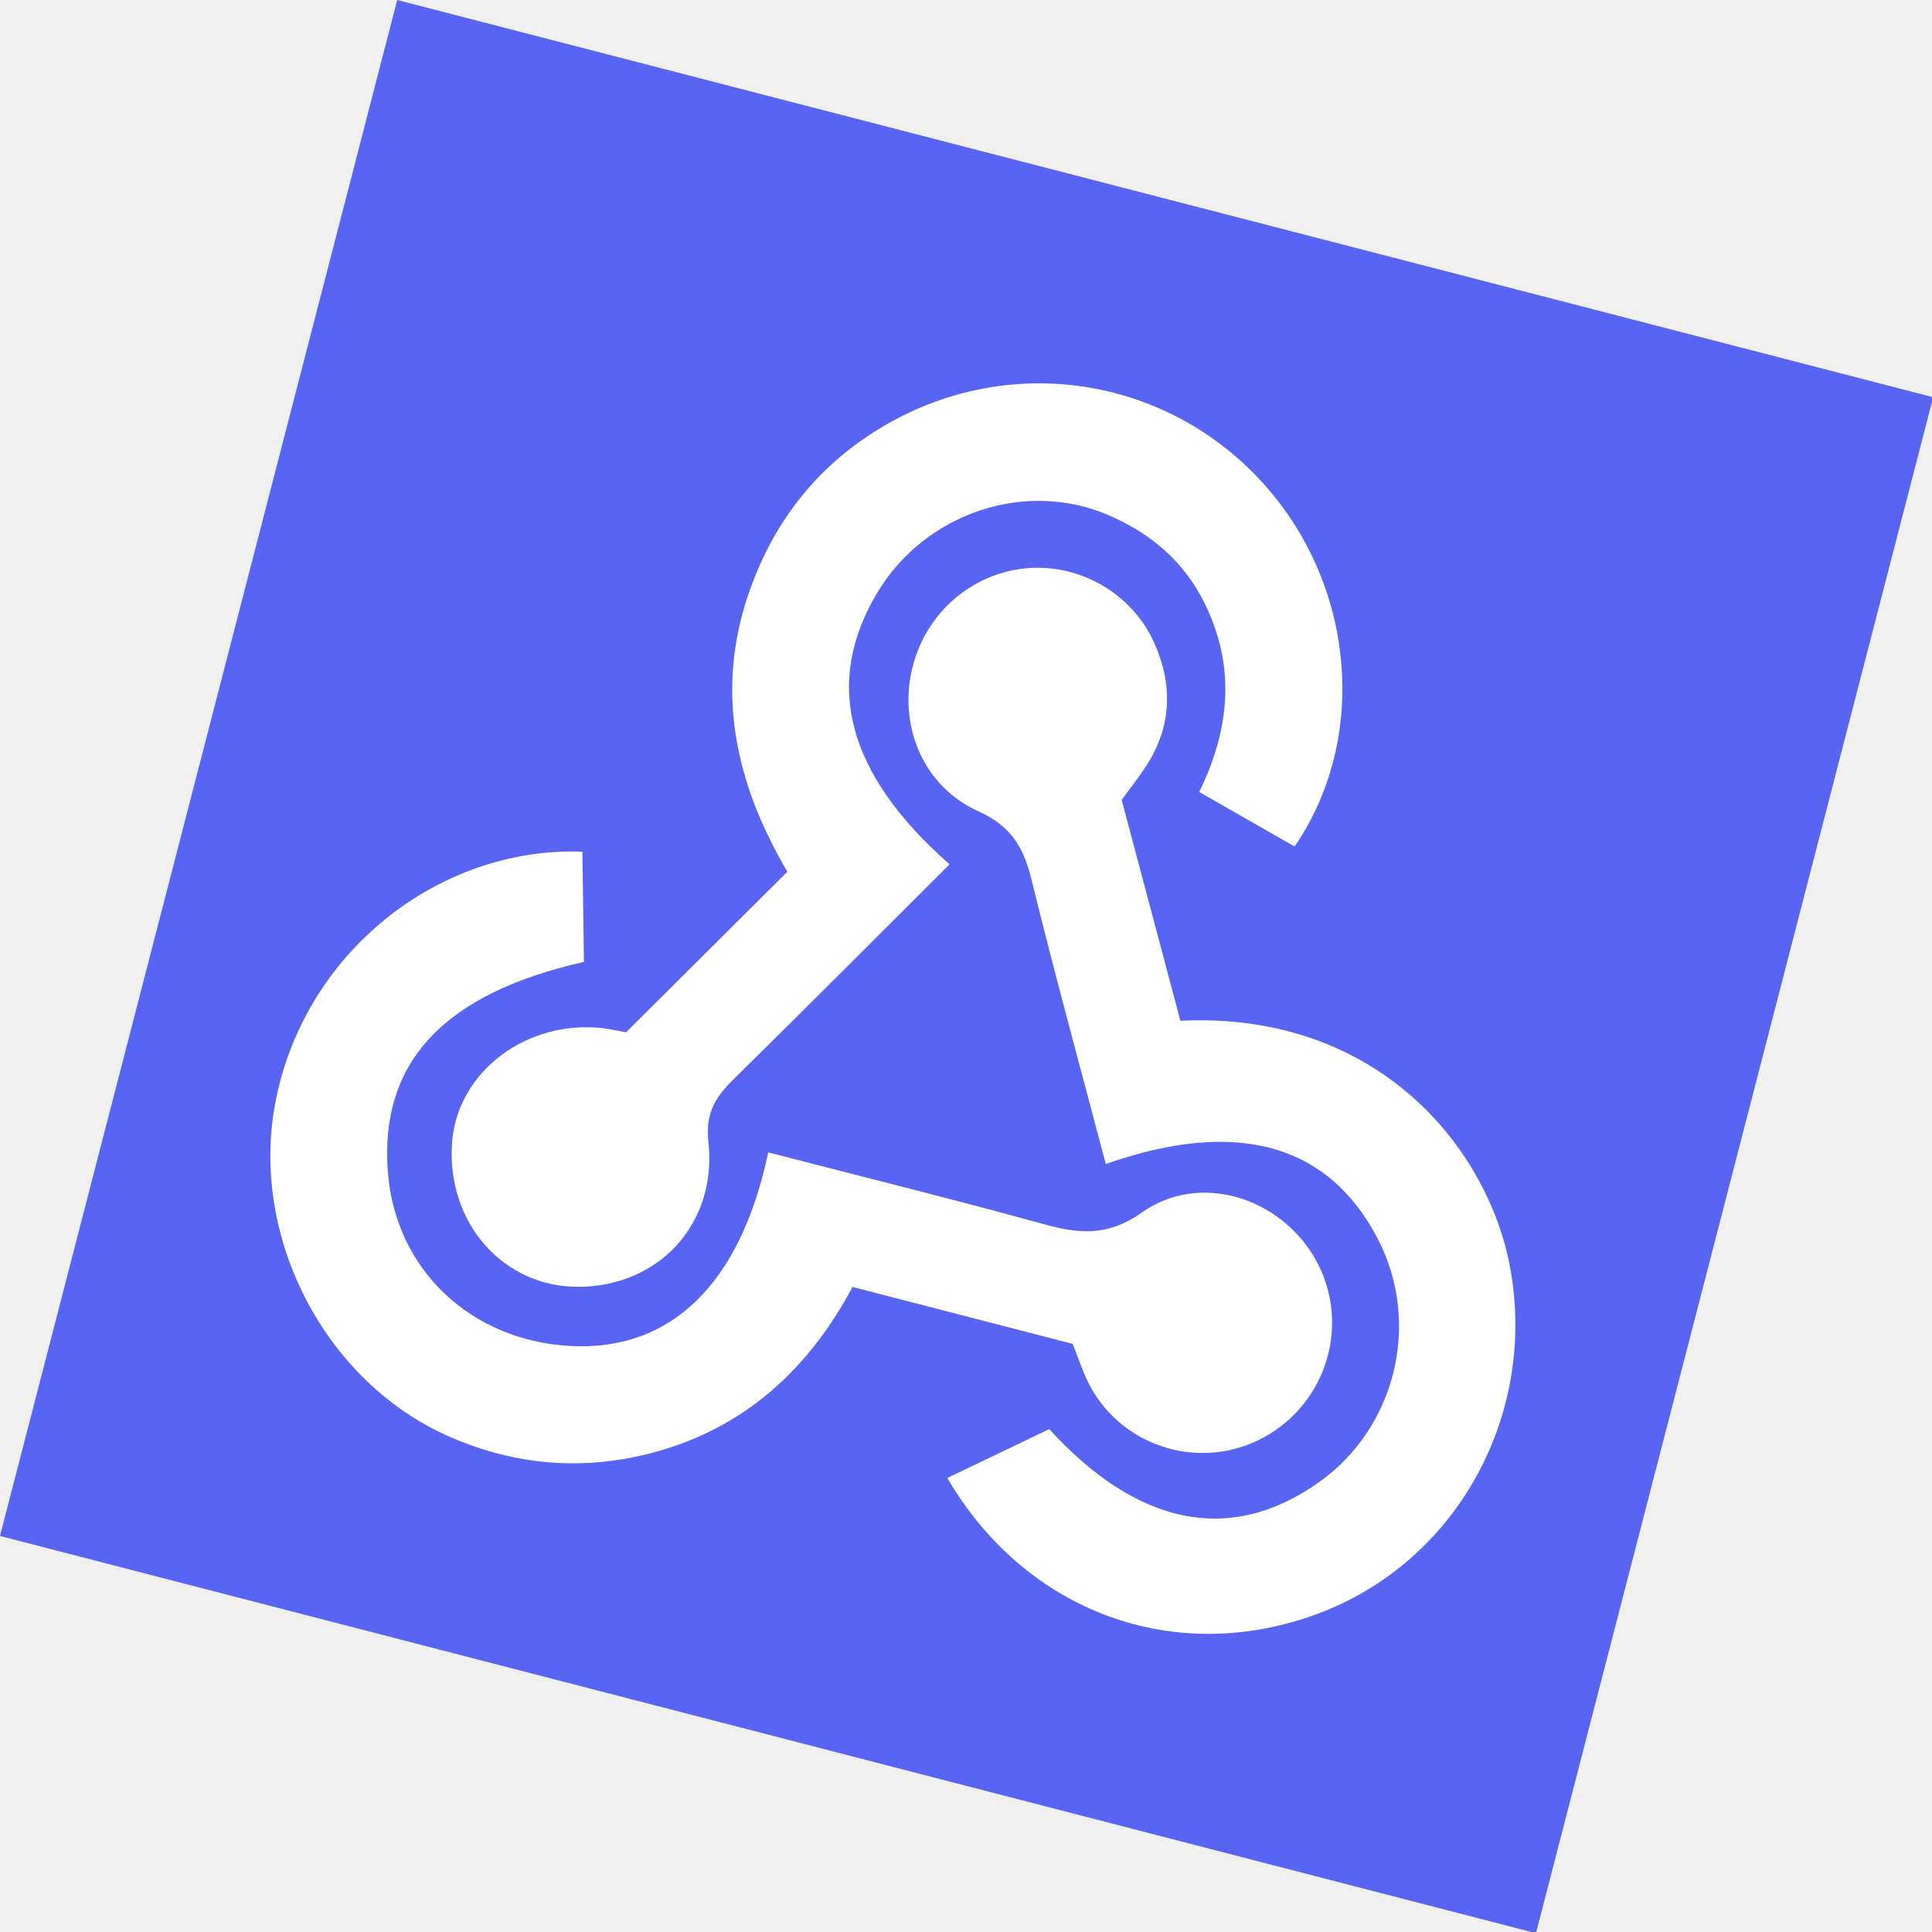
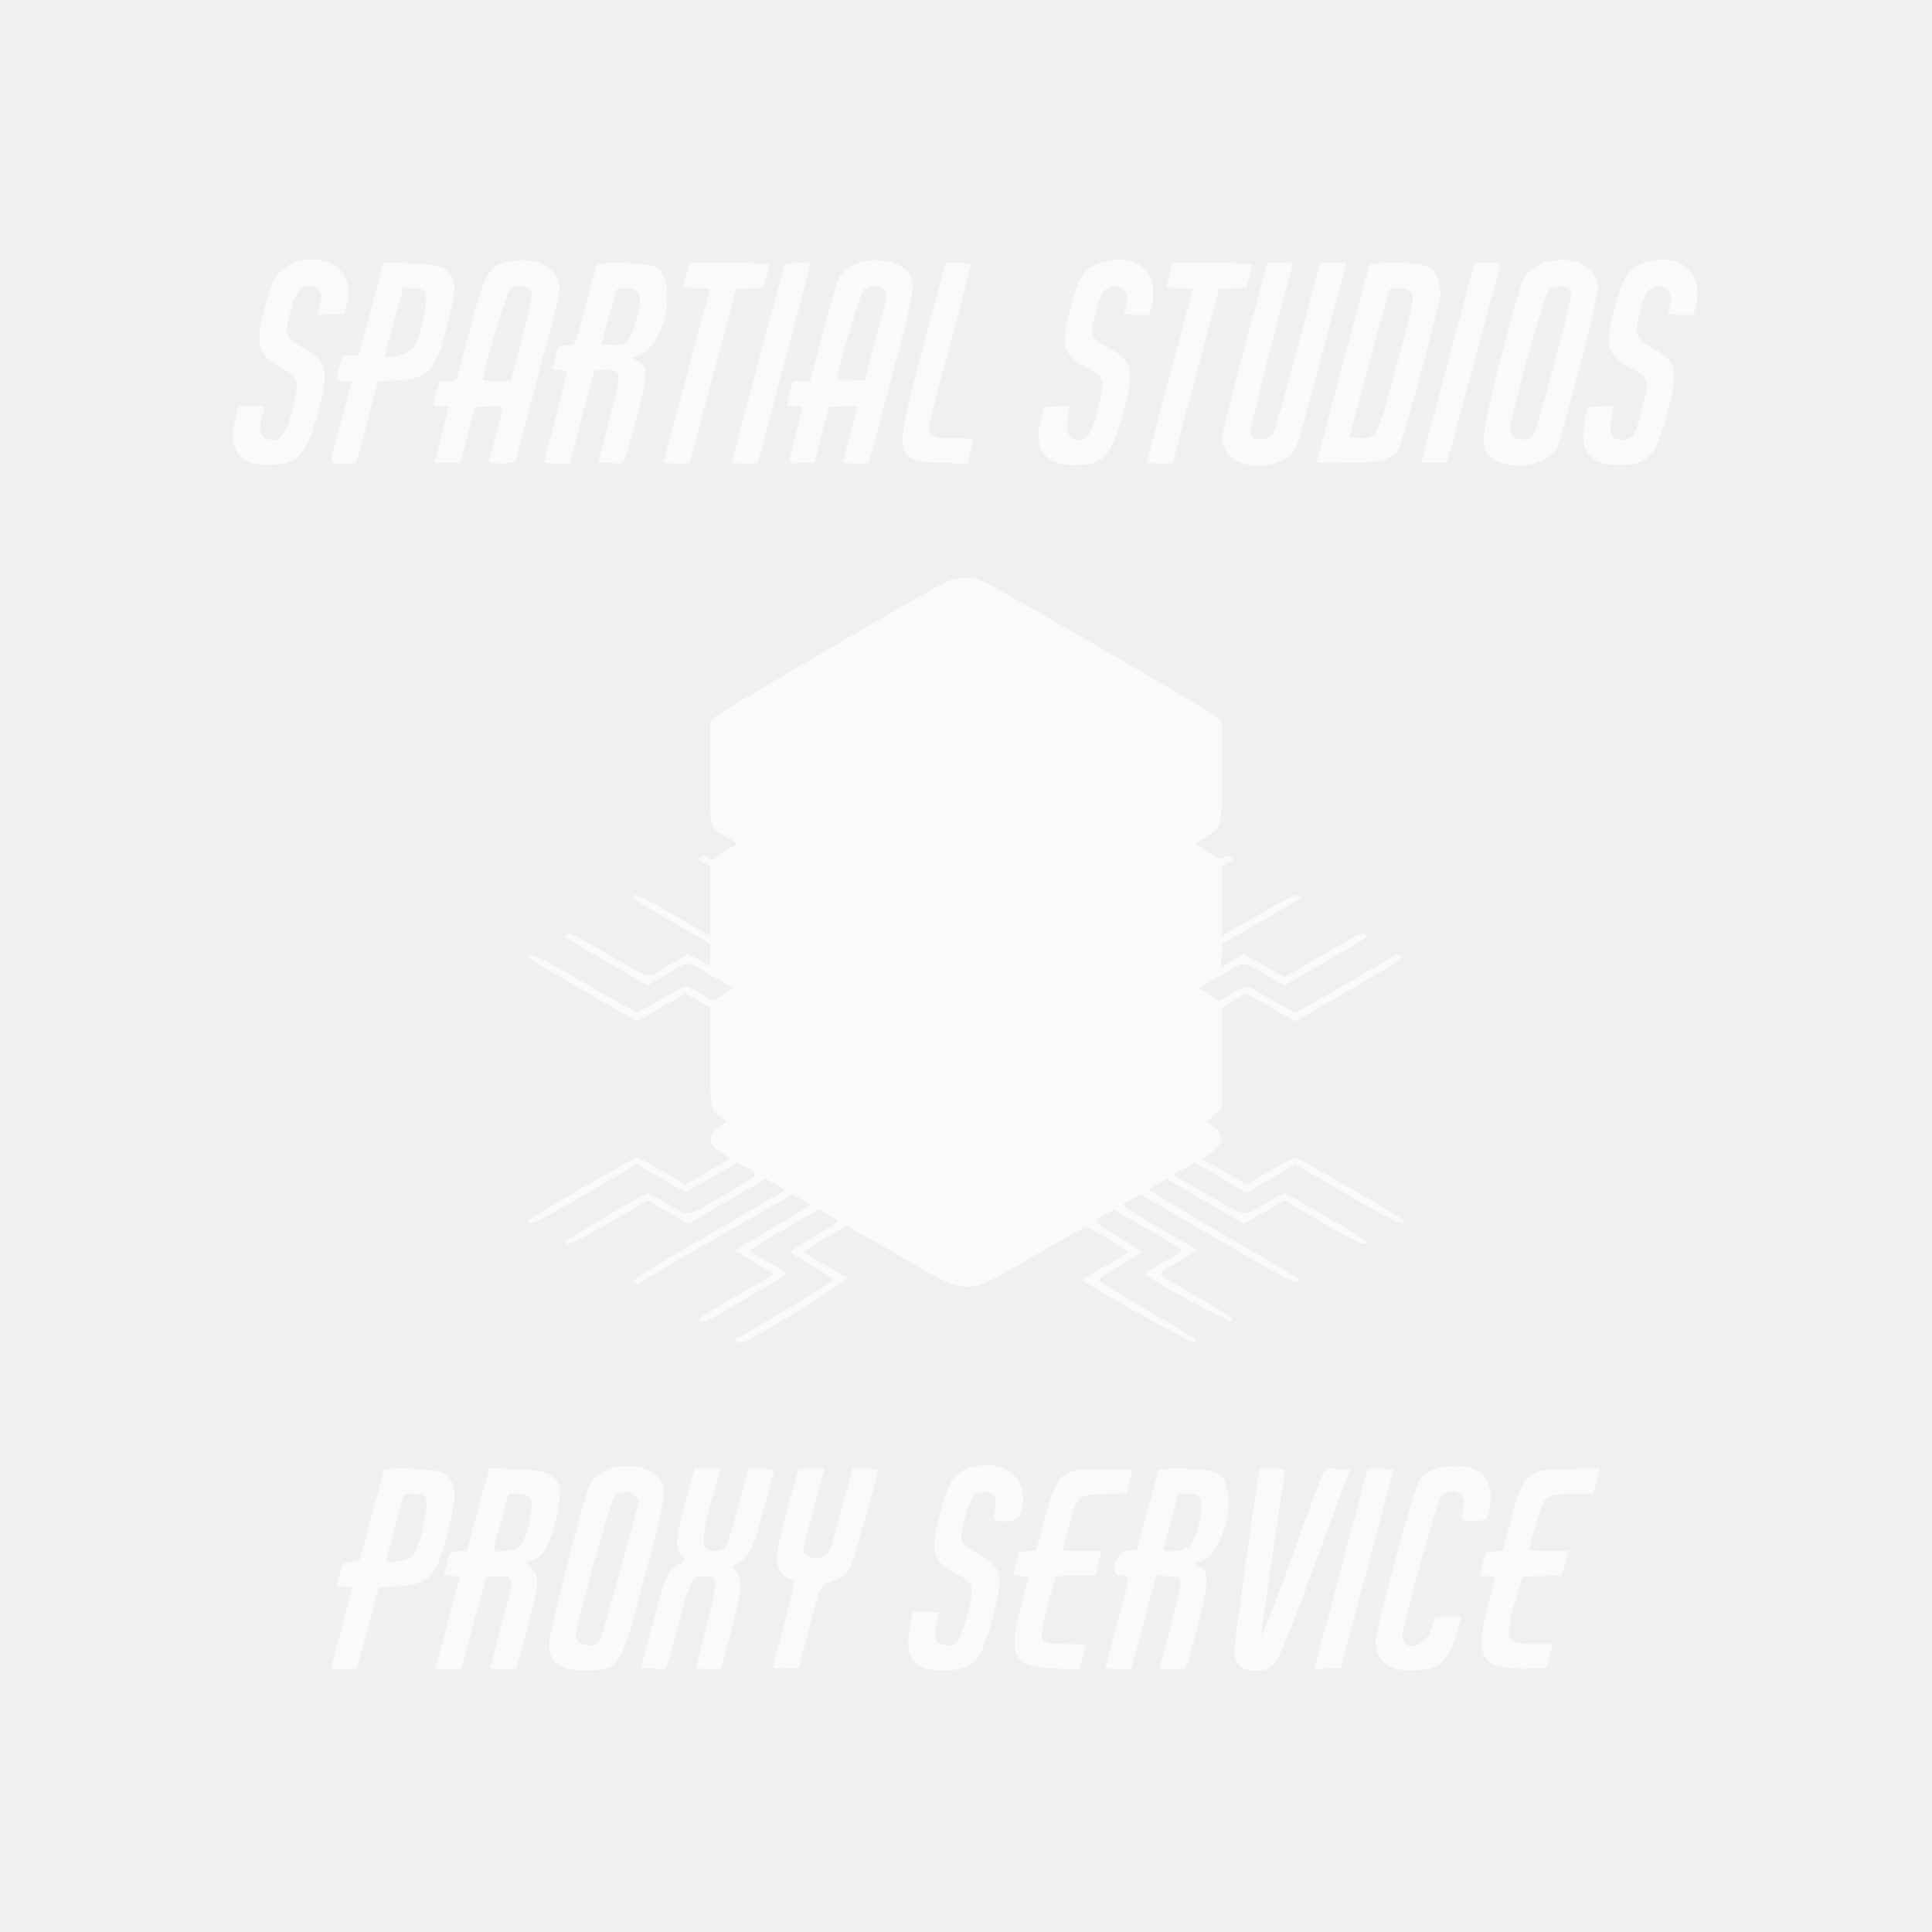
- <svg xmlns="http://www.w3.org/2000/svg" width="548" height="548" viewBox="0 0 548 548" fill="none">
-   <g clip-path="url(#clip0)">
-     <rect x="112.671" width="450" height="450" transform="rotate(14.5 112.671 0)" fill="#5865F2" />
-     <g clip-path="url(#clip1)">
-       <path d="M269.335 245.148C248.531 265.892 228.535 286.019 208.296 305.893C203.099 310.995 200.027 315.452 200.944 323.882C203.474 347.172 186.826 364.894 164.122 365.001C142.709 365.104 126.61 346.793 128.219 324.162C129.64 304.131 149.228 289.199 170.945 291.627C172.764 291.828 174.564 292.262 177.57 292.803L223.334 247.268C208.484 222.032 202.62 195.506 212.772 167.138C219.949 147.086 232.56 131.415 250.983 120.663C286.269 100.072 330.277 106.642 357.814 136.572C384.26 165.32 388.459 209.082 367.208 240.111C358.519 235.143 349.771 230.135 340.154 224.634C348.969 206.606 350.511 188.769 341.544 170.827C335.618 158.98 326.116 151.117 314.305 146.07C290.626 135.948 262.305 145.629 248.826 168.124C233.529 193.652 240.026 219.419 269.334 245.149L269.335 245.148Z" fill="white" />
-       <path d="M318.152 226.878C323.665 247.618 329.264 268.673 334.814 289.534C390.845 286.796 422.469 325.802 428.494 360.364C435.772 402.114 412.744 443.378 373.51 457.828C333.238 472.661 291.094 457.449 268.699 419.223C278.091 414.719 287.528 410.197 297.612 405.365C322.458 432.578 348.834 438.421 374.206 420.366C395.844 404.963 403.075 375.522 391.031 351.849C377.131 324.53 350.985 317.045 313.648 330.162C306.546 303.179 299.165 276.325 292.524 249.28C290.283 240.164 286.727 234.291 277.451 230.086C261.963 223.06 255.117 206.331 258.551 190.46C261.951 174.765 274.675 163.073 290.302 161.277C305.782 159.497 321.171 168.145 327.524 182.642C332.717 194.487 332.311 206.202 325.099 217.289C323.091 220.382 320.778 223.278 318.152 226.879L318.152 226.878Z" fill="white" />
-       <path d="M304.244 381.176L241.819 365.032C229.429 388.257 211.333 404.914 185.776 411.874C165.908 417.281 146.383 415.807 127.36 407.444C92.332 392.053 71.004 351.19 78.02 313.203C85.972 270.17 124.545 240.067 165.192 241.577C165.337 251.971 165.487 262.466 165.638 272.837C125.659 281.835 107.538 301.513 110.03 332.623C112.226 360.001 133.362 380.162 161.558 381.771C190.351 383.414 210.084 364.075 217.907 326.87C243.87 333.585 269.924 340.034 295.785 347.153C305.883 349.936 313.984 350.902 323.948 343.879C340.352 332.326 363.153 339.648 373.08 357.133C383.225 375.003 376.616 397.824 358.429 407.724C340.883 417.277 318.74 410.797 309.199 393.147C307.24 389.512 306 385.475 304.244 381.176Z" fill="white" />
-     </g>
+ <svg xmlns="http://www.w3.org/2000/svg" id="svg" version="1.1" width="400" height="400" viewBox="0, 0, 400,400">
+   <g id="svgg">
+     <path id="path0" d="M61.609 54.129 C 59.398 54.625,56.865 56.972,56.162 59.174 C 52.546 70.510,52.826 73.126,57.963 76.000 C 62.042 78.282,62.156 78.725,60.369 85.370 C 58.957 90.625,57.795 91.803,55.056 90.762 C 53.608 90.212,53.502 88.566,54.668 84.722 C 54.843 84.145,54.561 84.074,52.092 84.074 L 49.319 84.074 48.733 86.647 C 47.162 93.558,49.667 96.630,56.555 96.239 C 61.631 95.951,63.351 94.154,65.368 87.037 C 68.369 76.440,68.103 75.139,62.234 71.731 C 59.102 69.912,58.904 69.310,60.010 64.942 C 61.100 60.637,62.048 59.259,63.922 59.259 C 65.650 59.259,66.822 60.445,66.520 61.890 C 66.397 62.480,66.191 63.471,66.061 64.091 L 65.826 65.220 68.546 65.110 L 71.265 65.000 71.785 62.865 C 73.362 56.389,68.839 52.505,61.609 54.129 M105.890 54.068 C 101.165 54.897,100.613 55.791,97.408 67.798 C 95.970 73.185,94.707 77.875,94.600 78.221 C 94.462 78.671,93.916 78.882,92.687 78.962 L 90.966 79.074 90.303 81.296 C 89.433 84.213,89.382 84.074,91.321 84.074 C 92.758 84.074,92.984 84.172,92.823 84.722 C 92.312 86.470,90.000 95.450,90.000 95.687 C 90.000 95.836,91.199 95.909,92.665 95.850 L 95.331 95.741 96.864 90.000 L 98.396 84.259 101.235 84.151 C 103.207 84.076,104.074 84.174,104.074 84.473 C 104.074 84.909,101.575 94.510,101.223 95.429 C 101.073 95.818,101.644 95.926,103.849 95.926 C 105.399 95.926,106.667 95.833,106.667 95.720 C 106.667 95.606,108.665 88.060,111.107 78.951 C 113.549 69.841,115.651 61.626,115.779 60.695 C 116.426 55.977,111.983 53.000,105.890 54.068 M179.010 54.075 C 176.169 54.665,174.160 56.148,173.367 58.241 C 173.008 59.189,167.778 78.354,167.778 78.722 C 167.778 78.814,166.965 78.889,165.971 78.889 L 164.164 78.889 163.564 81.280 C 163.233 82.595,162.963 83.761,162.963 83.872 C 162.963 83.983,163.620 84.074,164.423 84.074 C 166.388 84.074,166.380 83.934,164.769 89.815 C 162.932 96.519,162.823 95.979,165.984 95.850 L 168.635 95.741 170.151 90.000 L 171.667 84.259 174.537 84.151 C 176.301 84.085,177.407 84.188,177.407 84.419 C 177.407 84.725,175.298 92.840,174.584 95.278 C 174.416 95.854,174.699 95.926,177.127 95.926 L 179.860 95.926 184.440 78.796 C 189.279 60.695,189.597 58.895,188.327 56.751 C 187.032 54.566,182.673 53.314,179.010 54.075 M227.858 54.404 C 224.243 55.652,223.536 56.723,221.679 63.756 C 219.496 72.023,219.927 73.442,225.538 76.481 C 228.693 78.191,228.808 78.685,227.380 84.440 C 226.144 89.425,225.532 90.547,223.812 90.978 C 221.333 91.600,220.377 89.552,221.230 85.446 L 221.521 84.041 218.824 84.150 L 216.127 84.259 215.457 87.037 C 213.967 93.223,216.335 96.296,222.593 96.296 C 228.538 96.296,230.090 94.588,232.604 85.283 C 234.991 76.443,234.504 74.621,228.963 71.676 C 225.804 69.997,225.612 69.342,226.876 64.570 C 228.011 60.288,228.794 59.259,230.918 59.259 C 233.140 59.259,233.902 61.566,232.708 64.677 C 232.554 65.080,233.086 65.185,235.267 65.185 L 238.021 65.185 238.455 63.305 C 240.107 56.150,235.064 51.915,227.858 54.404 M320.862 54.075 C 317.504 54.772,315.599 56.512,314.684 59.718 C 308.103 82.771,306.251 91.710,307.654 93.637 C 310.638 97.735,320.084 97.096,322.381 92.641 C 323.372 90.718,330.840 61.717,330.843 59.776 C 330.851 55.436,326.440 52.917,320.862 54.075 M341.377 54.088 C 337.076 55.162,336.158 56.547,333.906 65.354 C 332.226 71.921,332.800 73.482,337.955 76.374 C 341.436 78.326,341.536 78.705,340.067 84.350 C 338.626 89.893,338.229 90.622,336.483 90.950 C 333.554 91.500,332.851 89.880,333.934 85.075 L 334.167 84.040 331.437 84.150 L 328.707 84.259 328.278 86.111 C 326.660 93.098,328.787 96.269,335.104 96.288 C 341.169 96.306,342.768 94.622,345.184 85.665 C 347.652 76.513,347.192 74.646,341.773 71.840 C 338.526 70.158,338.249 69.015,339.798 63.685 C 340.804 60.222,341.610 59.259,343.502 59.259 C 345.740 59.259,346.521 61.498,345.348 64.554 C 345.133 65.114,345.418 65.185,347.879 65.185 L 350.653 65.185 351.067 63.540 C 352.769 56.779,348.250 52.371,341.377 54.088 M76.830 63.949 L 74.258 73.519 72.555 73.629 L 70.852 73.740 70.241 75.938 C 69.422 78.883,69.406 78.832,71.226 78.961 L 72.822 79.074 70.672 87.037 C 68.020 96.859,67.976 95.926,71.097 95.926 L 73.675 95.926 74.193 94.167 C 74.477 93.199,75.507 89.387,76.480 85.696 L 78.249 78.985 81.629 78.808 C 88.974 78.424,90.152 77.102,92.946 66.119 C 95.396 56.487,94.168 54.739,84.794 54.511 L 79.402 54.379 76.830 63.949 M123.528 54.873 C 123.429 55.147,122.415 58.866,121.275 63.138 C 118.824 72.317,119.231 71.481,117.215 71.481 C 115.449 71.481,115.363 71.613,114.589 75.483 C 114.353 76.661,114.359 76.667,115.880 76.667 C 117.781 76.667,117.856 75.819,115.000 86.580 C 113.676 91.568,112.593 95.712,112.593 95.788 C 112.593 95.864,113.801 95.926,115.278 95.926 L 117.963 95.926 120.520 86.296 L 123.077 76.667 125.168 76.667 C 128.851 76.667,128.860 76.783,125.982 87.599 L 123.815 95.741 126.397 95.850 C 129.594 95.986,128.994 96.962,131.524 87.508 C 134.244 77.342,134.292 75.905,131.947 74.676 L 130.949 74.154 132.729 73.318 C 137.999 70.840,140.181 57.991,135.783 55.328 C 134.282 54.419,123.831 54.031,123.528 54.873 M142.295 56.204 C 142.061 57.171,141.763 58.338,141.632 58.796 C 141.401 59.609,141.466 59.630,144.256 59.630 C 146.391 59.630,147.072 59.747,146.940 60.093 C 146.704 60.711,137.407 95.459,137.407 95.721 C 137.407 95.834,138.616 95.924,140.093 95.922 L 142.778 95.919 147.593 77.867 L 152.407 59.815 155.233 59.707 L 158.059 59.600 158.659 57.461 C 158.989 56.284,159.259 55.124,159.259 54.883 C 159.259 54.558,157.114 54.444,150.990 54.444 L 142.720 54.444 142.295 56.204 M162.402 54.907 C 162.184 55.507,151.481 95.551,151.481 95.764 C 151.481 95.853,152.694 95.926,154.176 95.926 L 156.870 95.926 162.324 75.452 C 165.324 64.191,167.778 54.858,167.778 54.711 C 167.778 54.219,162.582 54.409,162.402 54.907 M191.186 71.577 C 184.893 95.237,184.936 95.475,195.593 95.847 L 200.259 96.010 200.870 93.577 C 201.206 92.239,201.481 91.053,201.481 90.942 C 201.481 90.831,199.763 90.741,197.662 90.741 C 194.282 90.741,193.746 90.650,193.000 89.955 C 191.928 88.956,191.705 90.060,196.886 70.661 C 199.210 61.959,201.111 54.751,201.111 54.642 C 201.111 54.533,199.903 54.446,198.426 54.448 L 195.741 54.451 191.186 71.577 M242.295 56.204 C 242.061 57.171,241.763 58.338,241.632 58.796 C 241.401 59.609,241.466 59.630,244.256 59.630 C 246.391 59.630,247.072 59.747,246.940 60.093 C 246.704 60.711,237.407 95.459,237.407 95.721 C 237.407 95.834,238.616 95.924,240.093 95.922 L 242.778 95.919 247.593 77.867 L 252.407 59.815 255.233 59.707 L 258.059 59.600 258.659 57.461 C 258.989 56.284,259.259 55.124,259.259 54.883 C 259.259 54.558,257.114 54.444,250.990 54.444 L 242.720 54.444 242.295 56.204 M257.824 71.389 C 252.585 90.944,252.617 90.778,253.617 93.039 C 255.460 97.206,264.221 97.642,267.512 93.732 C 268.694 92.327,268.445 93.151,274.215 71.515 L 278.766 54.444 276.076 54.444 L 273.386 54.444 272.826 56.389 C 272.519 57.458,270.490 65.000,268.319 73.148 C 266.147 81.296,264.145 88.506,263.870 89.169 C 262.998 91.270,259.608 91.706,258.887 89.810 C 258.623 89.115,265.206 62.971,267.628 55.093 C 267.806 54.516,267.527 54.444,265.096 54.444 L 262.365 54.444 257.824 71.389 M283.513 54.907 C 283.275 55.563,272.593 95.561,272.593 95.795 C 272.593 95.901,275.468 95.932,278.981 95.864 C 286.207 95.725,288.152 95.169,289.598 92.829 C 290.393 91.543,298.040 63.475,298.154 61.425 C 298.365 57.641,297.291 55.712,294.512 54.879 C 292.487 54.272,283.735 54.295,283.513 54.907 M304.646 56.759 C 304.304 58.032,301.821 67.324,299.127 77.407 L 294.230 95.741 296.789 95.850 C 298.197 95.911,299.429 95.880,299.527 95.781 C 299.626 95.683,302.102 86.651,305.030 75.710 C 307.959 64.769,310.453 55.509,310.573 55.131 C 310.772 54.504,310.550 54.444,308.029 54.444 L 305.267 54.444 304.646 56.759 M109.054 59.488 C 110.603 60.082,110.531 60.867,108.092 70.043 L 105.741 78.888 102.870 78.889 C 101.292 78.889,100.001 78.764,100.002 78.611 C 100.013 76.911,104.930 60.444,105.586 59.907 C 106.384 59.254,107.951 59.065,109.054 59.488 M182.987 60.024 C 183.890 60.927,184.012 60.210,181.160 70.784 L 179.025 78.704 176.179 78.812 C 174.039 78.893,173.337 78.801,173.348 78.442 C 173.409 76.403,178.163 60.513,178.887 59.927 C 180.009 59.018,182.029 59.066,182.987 60.024 M324.617 59.760 C 325.029 60.061,325.289 60.690,325.270 61.340 C 325.226 62.902,318.220 88.909,317.581 89.885 C 316.321 91.808,312.593 91.136,312.593 88.986 C 312.593 86.770,319.765 60.952,320.620 60.093 C 321.567 59.139,323.543 58.975,324.617 59.760 M87.841 60.243 C 88.793 61.104,87.791 66.964,85.916 71.503 C 85.172 73.304,79.063 74.973,79.748 73.189 C 79.857 72.906,80.736 69.739,81.703 66.152 L 83.460 59.630 85.312 59.630 C 86.515 59.630,87.401 59.844,87.841 60.243 M131.915 60.243 C 132.847 61.086,132.749 62.846,131.551 66.815 C 130.314 70.911,129.599 71.574,126.598 71.409 L 124.539 71.296 125.979 65.926 C 126.771 62.972,127.494 60.347,127.586 60.093 C 127.842 59.389,131.097 59.502,131.915 60.243 M291.915 60.243 C 292.953 61.182,292.831 61.863,289.219 75.359 C 284.994 91.145,285.098 90.951,281.033 90.671 L 279.366 90.556 283.394 75.556 C 285.609 67.306,287.497 60.347,287.588 60.093 C 287.841 59.389,291.097 59.502,291.915 60.243 M195.502 120.649 C 191.739 122.481,148.849 147.570,147.932 148.476 L 147.037 149.360 147.037 159.981 C 147.037 172.114,146.809 171.251,150.580 173.379 C 153.023 174.758,153.022 174.566,150.586 175.941 C 149.482 176.564,148.375 177.319,148.126 177.619 C 147.728 178.099,147.567 178.095,146.796 177.590 C 146.103 177.136,145.752 177.104,145.127 177.438 C 144.363 177.848,144.381 177.887,145.687 178.633 L 147.037 179.405 147.037 186.567 L 147.037 193.730 146.204 193.289 C 145.745 193.047,142.396 191.118,138.760 189.003 C 134.181 186.340,131.931 185.228,131.439 185.384 C 130.326 185.737,130.646 185.965,139.065 190.803 L 147.013 195.370 147.025 197.719 L 147.037 200.068 144.754 198.785 L 142.472 197.503 138.437 199.863 C 133.533 202.730,135.300 203.048,125.969 197.618 C 119.272 193.720,117.953 193.078,117.379 193.437 C 117.006 193.670,116.734 193.892,116.776 193.931 C 116.818 193.970,120.727 196.262,125.464 199.024 L 134.077 204.048 138.171 201.653 C 143.076 198.785,141.748 198.744,147.236 201.933 L 151.838 204.607 149.900 205.814 C 147.496 207.311,147.798 207.326,144.727 205.556 C 141.605 203.756,142.694 203.573,136.989 206.852 C 134.330 208.380,132.012 209.630,131.838 209.630 C 131.664 209.630,126.810 206.893,121.051 203.548 C 112.484 198.573,110.454 197.535,109.888 197.838 C 109.015 198.305,107.718 197.446,120.661 204.974 L 131.878 211.499 136.915 208.575 L 141.952 205.651 144.495 207.117 L 147.037 208.583 147.037 218.760 C 147.037 229.771,147.050 229.849,149.125 231.259 L 150.453 232.161 149.130 233.025 C 146.341 234.847,146.395 236.809,149.284 238.604 C 150.301 239.237,151.004 239.873,150.845 240.017 C 150.686 240.162,148.615 241.395,146.243 242.759 L 141.930 245.238 137.106 242.434 C 134.453 240.891,132.097 239.630,131.871 239.630 C 131.407 239.630,110.466 251.705,109.681 252.424 C 109.261 252.809,109.303 252.927,109.933 253.127 C 110.494 253.305,113.432 251.774,121.280 247.216 L 131.870 241.065 136.730 243.884 C 139.403 245.434,141.699 246.736,141.833 246.777 C 141.968 246.818,144.469 245.461,147.392 243.760 L 152.707 240.668 154.224 241.506 C 157.437 243.280,157.763 242.830,149.984 247.359 C 141.641 252.217,143.012 251.995,138.244 249.259 C 136.114 248.037,134.233 247.037,134.065 247.037 C 133.579 247.037,117.234 256.640,117.114 256.996 C 116.667 258.320,118.942 257.354,126.167 253.154 L 134.123 248.528 138.318 250.957 L 142.513 253.385 150.533 248.712 L 158.553 244.040 160.595 245.208 C 161.718 245.850,162.585 246.413,162.522 246.459 C 162.459 246.504,155.263 250.683,146.531 255.744 C 132.665 263.781,130.735 265.006,131.296 265.416 C 131.817 265.797,132.088 265.793,132.729 265.394 C 135.950 263.386,163.739 247.407,164.009 247.407 C 164.676 247.407,167.778 249.329,167.593 249.628 C 167.490 249.795,163.991 251.906,159.817 254.318 C 155.644 256.730,152.232 258.787,152.236 258.889 C 152.241 258.991,153.989 260.061,156.122 261.266 C 158.255 262.472,160.000 263.573,160.000 263.713 C 160.000 263.854,158.042 265.096,155.648 266.475 C 144.835 272.705,144.312 273.045,144.973 273.415 C 145.318 273.608,145.882 273.658,146.226 273.526 C 147.251 273.133,162.963 263.912,162.958 263.707 C 162.955 263.603,161.206 262.519,159.071 261.296 C 156.936 260.074,155.189 258.987,155.187 258.880 C 155.186 258.773,158.417 256.813,162.367 254.524 L 169.549 250.363 171.607 251.544 C 174.129 252.993,174.354 252.675,168.337 256.157 C 165.590 257.746,163.466 259.163,163.616 259.306 C 163.766 259.448,165.865 260.716,168.280 262.123 C 170.695 263.530,172.664 264.836,172.655 265.026 C 172.644 265.285,154.503 276.168,152.407 277.173 C 151.841 277.445,153.066 278.171,153.698 277.937 C 157.035 276.705,175.946 265.005,175.330 264.553 C 174.945 264.271,172.839 263.033,170.650 261.802 C 168.461 260.571,166.585 259.426,166.481 259.258 C 166.291 258.951,174.672 253.952,175.378 253.951 C 175.586 253.951,180.169 256.503,185.563 259.623 C 201.203 268.668,199.203 268.657,214.473 259.790 C 219.887 256.646,224.535 254.074,224.801 254.074 C 225.543 254.074,233.726 258.923,233.527 259.245 C 233.431 259.401,231.265 260.731,228.713 262.202 C 226.162 263.673,224.074 264.930,224.074 264.996 C 224.074 265.470,246.668 278.124,247.171 277.932 C 248.237 277.522,247.951 277.324,237.583 271.296 C 231.978 268.037,227.397 265.204,227.404 265.000 C 227.412 264.796,229.374 263.494,231.764 262.107 C 234.155 260.719,236.237 259.460,236.391 259.308 C 236.545 259.157,234.415 257.725,231.657 256.126 C 226.070 252.887,226.133 252.987,228.732 251.503 L 230.605 250.433 237.710 254.549 C 241.618 256.813,244.815 258.766,244.815 258.890 C 244.815 259.013,243.066 260.105,240.928 261.317 C 238.790 262.528,237.040 263.603,237.039 263.706 C 237.031 264.420,254.191 273.765,254.916 273.441 C 255.757 273.066,255.473 272.880,243.426 265.905 C 239.257 263.491,239.214 263.923,243.887 261.276 C 246.024 260.065,247.774 258.989,247.776 258.884 C 247.777 258.779,244.356 256.714,240.174 254.293 C 231.238 249.122,231.777 249.659,234.211 248.343 L 236.158 247.289 252.061 256.553 C 264.875 264.018,268.097 265.748,268.651 265.467 C 269.593 264.987,270.463 265.546,253.244 255.556 C 244.740 250.623,237.867 246.451,237.969 246.286 C 238.072 246.121,238.922 245.557,239.859 245.033 L 241.562 244.081 247.170 247.358 C 250.254 249.160,253.841 251.249,255.140 252.000 L 257.502 253.366 261.722 250.965 L 265.943 248.564 273.873 253.169 C 281.091 257.360,282.963 258.156,282.963 257.034 C 282.963 256.719,266.471 247.037,265.935 247.037 C 265.759 247.037,263.894 248.037,261.791 249.259 C 257.077 251.998,258.425 252.217,250.039 247.354 L 242.922 243.226 245.162 241.963 L 247.403 240.700 252.740 243.823 L 258.077 246.946 263.131 244.004 L 268.185 241.063 278.750 247.214 C 288.606 252.952,290.803 253.951,290.726 252.660 C 290.708 252.365,269.133 239.871,268.342 239.698 C 268.047 239.634,265.629 240.852,262.967 242.405 L 258.128 245.229 253.469 242.564 L 248.811 239.900 250.497 238.850 C 253.780 236.807,253.545 234.097,249.943 232.450 C 249.540 232.266,249.551 232.175,250.000 231.978 C 250.306 231.843,251.097 231.193,251.759 230.533 L 252.963 229.333 252.963 218.974 L 252.963 208.614 255.524 207.132 L 258.084 205.649 263.128 208.573 L 268.171 211.497 279.476 204.925 C 289.260 199.236,290.696 198.290,290.150 197.892 C 289.804 197.638,289.420 197.488,289.297 197.558 C 289.175 197.628,284.451 200.373,278.801 203.658 C 273.150 206.942,268.369 209.630,268.175 209.630 C 267.982 209.630,265.825 208.462,263.382 207.035 C 260.938 205.608,258.699 204.348,258.406 204.236 C 258.112 204.123,256.641 204.759,255.137 205.648 L 252.403 207.265 250.282 205.926 L 248.161 204.588 252.295 202.202 C 254.569 200.889,256.702 199.678,257.036 199.510 C 257.469 199.293,258.832 199.901,261.780 201.625 L 265.917 204.044 273.977 199.374 C 284.139 193.486,283.453 193.957,282.624 193.439 C 282.081 193.099,281.373 193.370,278.666 194.950 C 276.854 196.008,273.246 198.098,270.650 199.593 L 265.930 202.311 261.695 199.902 L 257.460 197.492 255.119 198.901 C 253.831 199.675,252.767 200.281,252.753 200.247 C 252.740 200.213,252.823 199.104,252.938 197.783 L 253.148 195.381 261.191 190.746 C 265.615 188.197,269.240 185.997,269.247 185.858 C 269.304 184.702,267.318 185.484,261.249 189.007 C 257.608 191.121,254.255 193.048,253.796 193.290 L 252.963 193.730 252.963 186.567 L 252.963 179.405 254.313 178.633 C 255.626 177.883,255.641 177.850,254.862 177.433 C 254.234 177.096,253.900 177.117,253.315 177.527 C 252.637 178.002,252.330 177.895,249.978 176.365 L 247.387 174.680 248.601 173.951 C 253.233 171.165,252.963 172.050,252.963 159.681 L 252.963 149.398 251.944 148.434 C 250.913 147.458,207.303 122.116,203.889 120.509 C 201.239 119.261,198.251 119.311,195.502 120.649 M127.742 303.693 C 124.746 304.227,122.709 305.703,121.849 307.963 C 120.465 311.597,113.651 338.481,113.651 340.304 C 113.651 344.265,116.261 346.058,121.717 345.843 C 128.383 345.581,128.410 345.537,133.379 326.816 C 138.136 308.893,138.254 308.028,136.262 305.759 C 134.667 303.942,131.140 303.087,127.742 303.693 M201.667 303.680 C 197.649 304.658,196.567 306.132,194.637 313.254 C 192.437 321.375,192.942 323.185,198.170 325.905 C 201.668 327.725,201.814 328.321,200.250 334.341 C 198.730 340.192,197.554 341.505,194.843 340.382 C 193.471 339.814,193.283 339.009,193.910 336.386 C 194.189 335.216,194.424 334.134,194.431 333.981 C 194.439 333.829,193.215 333.704,191.713 333.704 L 188.981 333.704 188.347 336.969 C 187.071 343.538,189.512 346.242,196.359 345.846 C 201.712 345.536,203.151 343.834,205.537 334.986 C 207.950 326.040,207.429 324.122,201.806 321.273 C 198.728 319.713,198.547 319.116,199.744 314.481 C 200.886 310.062,201.748 308.889,203.852 308.889 C 206.160 308.889,206.692 310.356,205.698 313.981 C 205.302 315.426,210.590 315.246,211.159 313.796 C 213.749 307.202,208.812 301.940,201.667 303.680 M298.853 303.698 C 296.560 304.100,295.043 304.936,293.910 306.420 C 292.783 307.898,284.815 337.231,284.815 339.902 C 284.815 344.072,287.713 346.139,293.157 345.853 C 298.273 345.585,300.037 343.879,301.795 337.500 L 302.536 334.815 299.805 334.815 L 297.075 334.815 296.440 337.079 C 295.324 341.057,290.344 342.298,290.380 338.590 C 290.403 336.253,297.719 310.203,298.539 309.539 C 300.908 307.620,303.665 309.314,302.984 312.269 C 302.384 314.873,302.334 314.815,305.160 314.815 C 308.048 314.815,307.925 314.940,308.504 311.383 C 309.431 305.691,305.470 302.537,298.853 303.698 M79.465 304.497 C 79.320 304.923,76.131 316.795,74.834 321.739 C 74.437 323.256,74.385 323.296,72.715 323.406 C 71.056 323.515,70.990 323.565,70.548 325.068 C 69.468 328.742,69.420 328.519,71.289 328.519 C 72.210 328.519,72.963 328.579,72.963 328.652 C 72.963 328.726,71.963 332.513,70.741 337.068 C 69.519 341.623,68.519 345.396,68.519 345.453 C 68.519 345.509,69.732 345.556,71.215 345.556 L 73.912 345.556 76.150 337.130 L 78.389 328.704 81.951 328.469 C 88.894 328.013,90.239 326.654,92.567 317.745 C 94.802 309.193,94.635 306.718,91.709 304.965 C 90.191 304.056,79.752 303.657,79.465 304.497 M99.488 310.616 C 98.515 314.249,97.474 318.088,97.173 319.147 L 96.625 321.072 94.926 321.184 C 93.280 321.293,93.212 321.345,92.770 322.846 C 91.688 326.526,91.636 326.296,93.552 326.296 C 95.147 326.296,95.250 326.354,95.048 327.130 C 94.928 327.588,93.770 331.921,92.476 336.759 L 90.121 345.556 92.824 345.556 L 95.527 345.556 95.959 343.981 C 96.196 343.116,97.343 338.824,98.508 334.444 L 100.627 326.481 102.884 326.372 C 106.627 326.190,106.616 325.987,103.485 337.641 C 102.383 341.742,101.481 345.200,101.481 345.326 C 101.481 345.452,102.701 345.556,104.192 345.556 L 106.903 345.556 109.087 337.315 C 111.690 327.494,111.785 326.302,110.093 324.790 C 108.648 323.499,108.644 323.475,109.808 323.183 C 112.361 322.542,113.552 320.674,114.991 315.052 C 117.248 306.235,115.817 304.363,106.646 304.140 L 101.255 304.009 99.488 310.616 M142.277 309.537 C 139.741 318.692,139.578 320.796,141.299 322.224 C 142.096 322.886,142.005 323.083,140.529 323.877 C 138.281 325.088,137.743 326.310,135.143 336.107 L 132.685 345.370 135.276 345.480 C 138.431 345.614,137.692 346.891,140.377 336.663 C 142.857 327.219,143.322 326.296,145.601 326.296 C 148.747 326.296,148.781 327.026,146.110 337.183 C 144.990 341.440,144.074 345.065,144.074 345.239 C 144.074 345.413,145.236 345.556,146.656 345.556 L 149.239 345.556 149.786 343.611 C 153.610 330.039,153.971 327.453,152.342 325.271 L 151.600 324.277 153.190 323.269 C 155.324 321.915,155.910 320.627,158.136 312.382 C 159.177 308.526,160.117 305.079,160.224 304.722 C 160.399 304.146,160.117 304.074,157.677 304.074 L 154.935 304.074 152.986 311.386 C 150.501 320.711,150.294 321.111,147.963 321.111 C 144.715 321.111,144.829 319.086,148.856 305.278 L 149.208 304.074 146.499 304.074 L 143.791 304.074 142.277 309.537 M163.027 312.353 C 160.102 322.945,160.117 324.927,163.130 326.705 C 164.766 327.670,164.843 326.820,162.222 336.667 C 161.002 341.250,160.003 345.132,160.002 345.294 C 160.001 345.456,161.200 345.539,162.666 345.479 L 165.332 345.370 167.577 336.960 C 170.022 327.798,169.881 328.094,172.079 327.470 C 173.927 326.945,175.384 325.850,176.115 324.437 C 176.546 323.604,181.852 304.929,181.852 304.247 C 181.852 304.152,180.644 304.075,179.167 304.076 L 176.481 304.077 174.667 310.835 C 172.061 320.539,171.888 321.075,171.091 321.872 C 170.094 322.869,167.750 322.844,166.829 321.826 C 166.056 320.973,165.831 322.111,169.414 308.796 L 170.685 304.074 167.999 304.074 L 165.313 304.074 163.027 312.353 M223.519 304.256 C 223.315 304.324,222.703 304.478,222.158 304.597 C 219.314 305.222,218.240 307.068,216.154 314.913 L 214.555 320.926 212.762 321.111 L 210.969 321.296 210.340 323.796 L 209.711 326.296 211.337 326.296 C 212.231 326.296,212.960 326.421,212.956 326.574 C 212.952 326.727,212.286 329.352,211.476 332.407 C 208.593 343.280,209.640 345.118,218.912 345.472 L 223.565 345.649 224.052 343.473 C 224.320 342.276,224.619 341.088,224.716 340.833 C 224.852 340.481,223.956 340.370,220.966 340.370 C 215.042 340.370,214.887 340.115,216.688 333.333 C 217.310 330.991,217.982 328.454,218.180 327.697 L 218.541 326.320 222.673 326.216 L 226.806 326.111 227.436 323.611 L 228.067 321.111 224.033 321.111 C 221.815 321.111,220.000 321.031,220.000 320.934 C 220.000 320.836,220.574 318.641,221.276 316.055 C 223.037 309.566,223.129 309.484,228.862 309.314 L 233.262 309.183 233.853 306.830 C 234.178 305.536,234.444 304.387,234.444 304.276 C 234.444 304.063,224.153 304.044,223.519 304.256 M239.825 304.497 C 239.724 304.774,238.679 308.583,237.502 312.963 L 235.362 320.926 233.616 321.038 C 230.882 321.215,229.490 326.296,232.176 326.296 C 234.081 326.296,234.155 325.474,231.296 336.153 C 229.972 341.100,228.889 345.239,228.889 345.351 C 228.889 345.464,230.099 345.556,231.577 345.556 L 234.265 345.556 235.055 342.500 C 235.490 340.819,236.637 336.486,237.604 332.870 L 239.363 326.296 241.459 326.296 C 243.765 326.296,244.444 326.711,244.444 328.115 C 244.444 328.911,240.739 343.422,240.132 345.004 C 239.957 345.462,240.392 345.556,242.712 345.556 L 245.503 345.556 246.058 343.611 C 250.352 328.582,250.731 325.079,248.152 324.261 C 247.367 324.011,247.120 323.333,247.814 323.333 C 253.291 323.333,256.887 307.845,252.079 304.965 C 250.562 304.056,240.130 303.657,239.825 304.497 M260.562 305.278 C 259.821 309.483,255.556 340.402,255.556 341.570 C 255.556 344.530,256.943 345.927,259.883 345.925 C 264.114 345.921,264.128 345.896,272.550 323.050 L 279.478 304.259 276.901 304.149 C 273.750 304.015,274.968 301.673,267.551 322.120 C 264.111 331.602,261.245 339.020,261.183 338.605 C 261.090 337.987,265.582 306.898,266.079 304.722 C 266.210 304.150,265.907 304.074,263.501 304.074 L 260.774 304.074 260.562 305.278 M277.848 323.983 C 274.933 334.931,272.453 344.272,272.337 344.739 C 272.130 345.575,272.173 345.588,274.844 345.480 L 277.561 345.370 283.024 325.000 C 286.029 313.796,288.495 304.505,288.503 304.352 C 288.512 304.199,287.310 304.075,285.833 304.076 L 283.148 304.078 277.848 323.983 M319.419 304.422 C 316.089 305.219,314.894 306.860,313.335 312.778 C 312.691 315.222,311.918 318.088,311.617 319.147 L 311.070 321.072 309.370 321.184 C 307.724 321.293,307.656 321.345,307.215 322.846 C 306.135 326.520,306.087 326.296,307.956 326.296 C 308.876 326.296,309.630 326.369,309.630 326.458 C 309.630 326.547,308.946 329.164,308.110 332.275 C 305.122 343.394,306.677 345.787,316.688 345.478 L 320.154 345.370 320.576 343.889 C 320.808 343.074,321.109 341.949,321.246 341.389 L 321.496 340.370 317.600 340.370 C 311.255 340.370,311.143 339.786,315.039 326.944 C 315.210 326.379,315.750 326.296,319.284 326.296 C 321.511 326.296,323.333 326.254,323.333 326.203 C 323.333 326.151,323.655 324.984,324.048 323.610 L 324.763 321.111 320.715 321.111 C 318.488 321.111,316.667 321.000,316.667 320.864 C 316.667 320.026,319.071 311.857,319.566 311.013 C 320.352 309.671,321.925 309.264,326.325 309.261 L 329.873 309.259 330.298 307.500 C 330.532 306.532,330.830 305.366,330.960 304.907 L 331.198 304.074 325.877 304.112 C 322.950 304.133,320.044 304.272,319.419 304.422 M131.481 309.630 C 131.889 310.037,132.222 310.495,132.221 310.648 C 132.218 311.577,124.682 338.851,124.245 339.518 C 122.987 341.438,119.259 340.763,119.259 338.616 C 119.259 336.400,126.432 310.582,127.286 309.722 C 128.356 308.646,130.451 308.599,131.481 309.630 M87.937 309.841 C 89.057 310.962,87.156 320.071,85.367 322.151 C 84.497 323.162,80.000 323.900,80.000 323.031 C 80.000 322.674,83.139 310.796,83.517 309.722 C 83.761 309.029,87.218 309.122,87.937 309.841 M109.630 310.000 C 110.699 311.069,109.460 317.770,107.782 319.994 C 107.107 320.889,102.222 321.682,102.222 320.896 C 102.222 320.731,102.914 318.044,103.759 314.927 L 105.295 309.259 107.092 309.259 C 108.395 309.259,109.092 309.463,109.630 310.000 M248.212 309.872 C 249.494 311.033,247.938 318.612,246.076 320.278 C 244.968 321.268,240.491 321.556,240.852 320.614 C 240.957 320.340,241.658 317.799,242.409 314.966 C 243.161 312.133,243.853 309.690,243.947 309.537 C 244.282 308.992,247.520 309.246,248.212 309.872 " stroke="none" fill="#fafafb" fill-rule="evenodd" />
  </g>
-   <defs>
-     <clipPath id="clip0">
-       <rect width="548" height="548" fill="white" />
-     </clipPath>
-     <clipPath id="clip1">
-       <rect width="360.639" height="338.916" fill="white" transform="translate(141.982 65.0042) rotate(14.5)" />
-     </clipPath>
-   </defs>
</svg>
